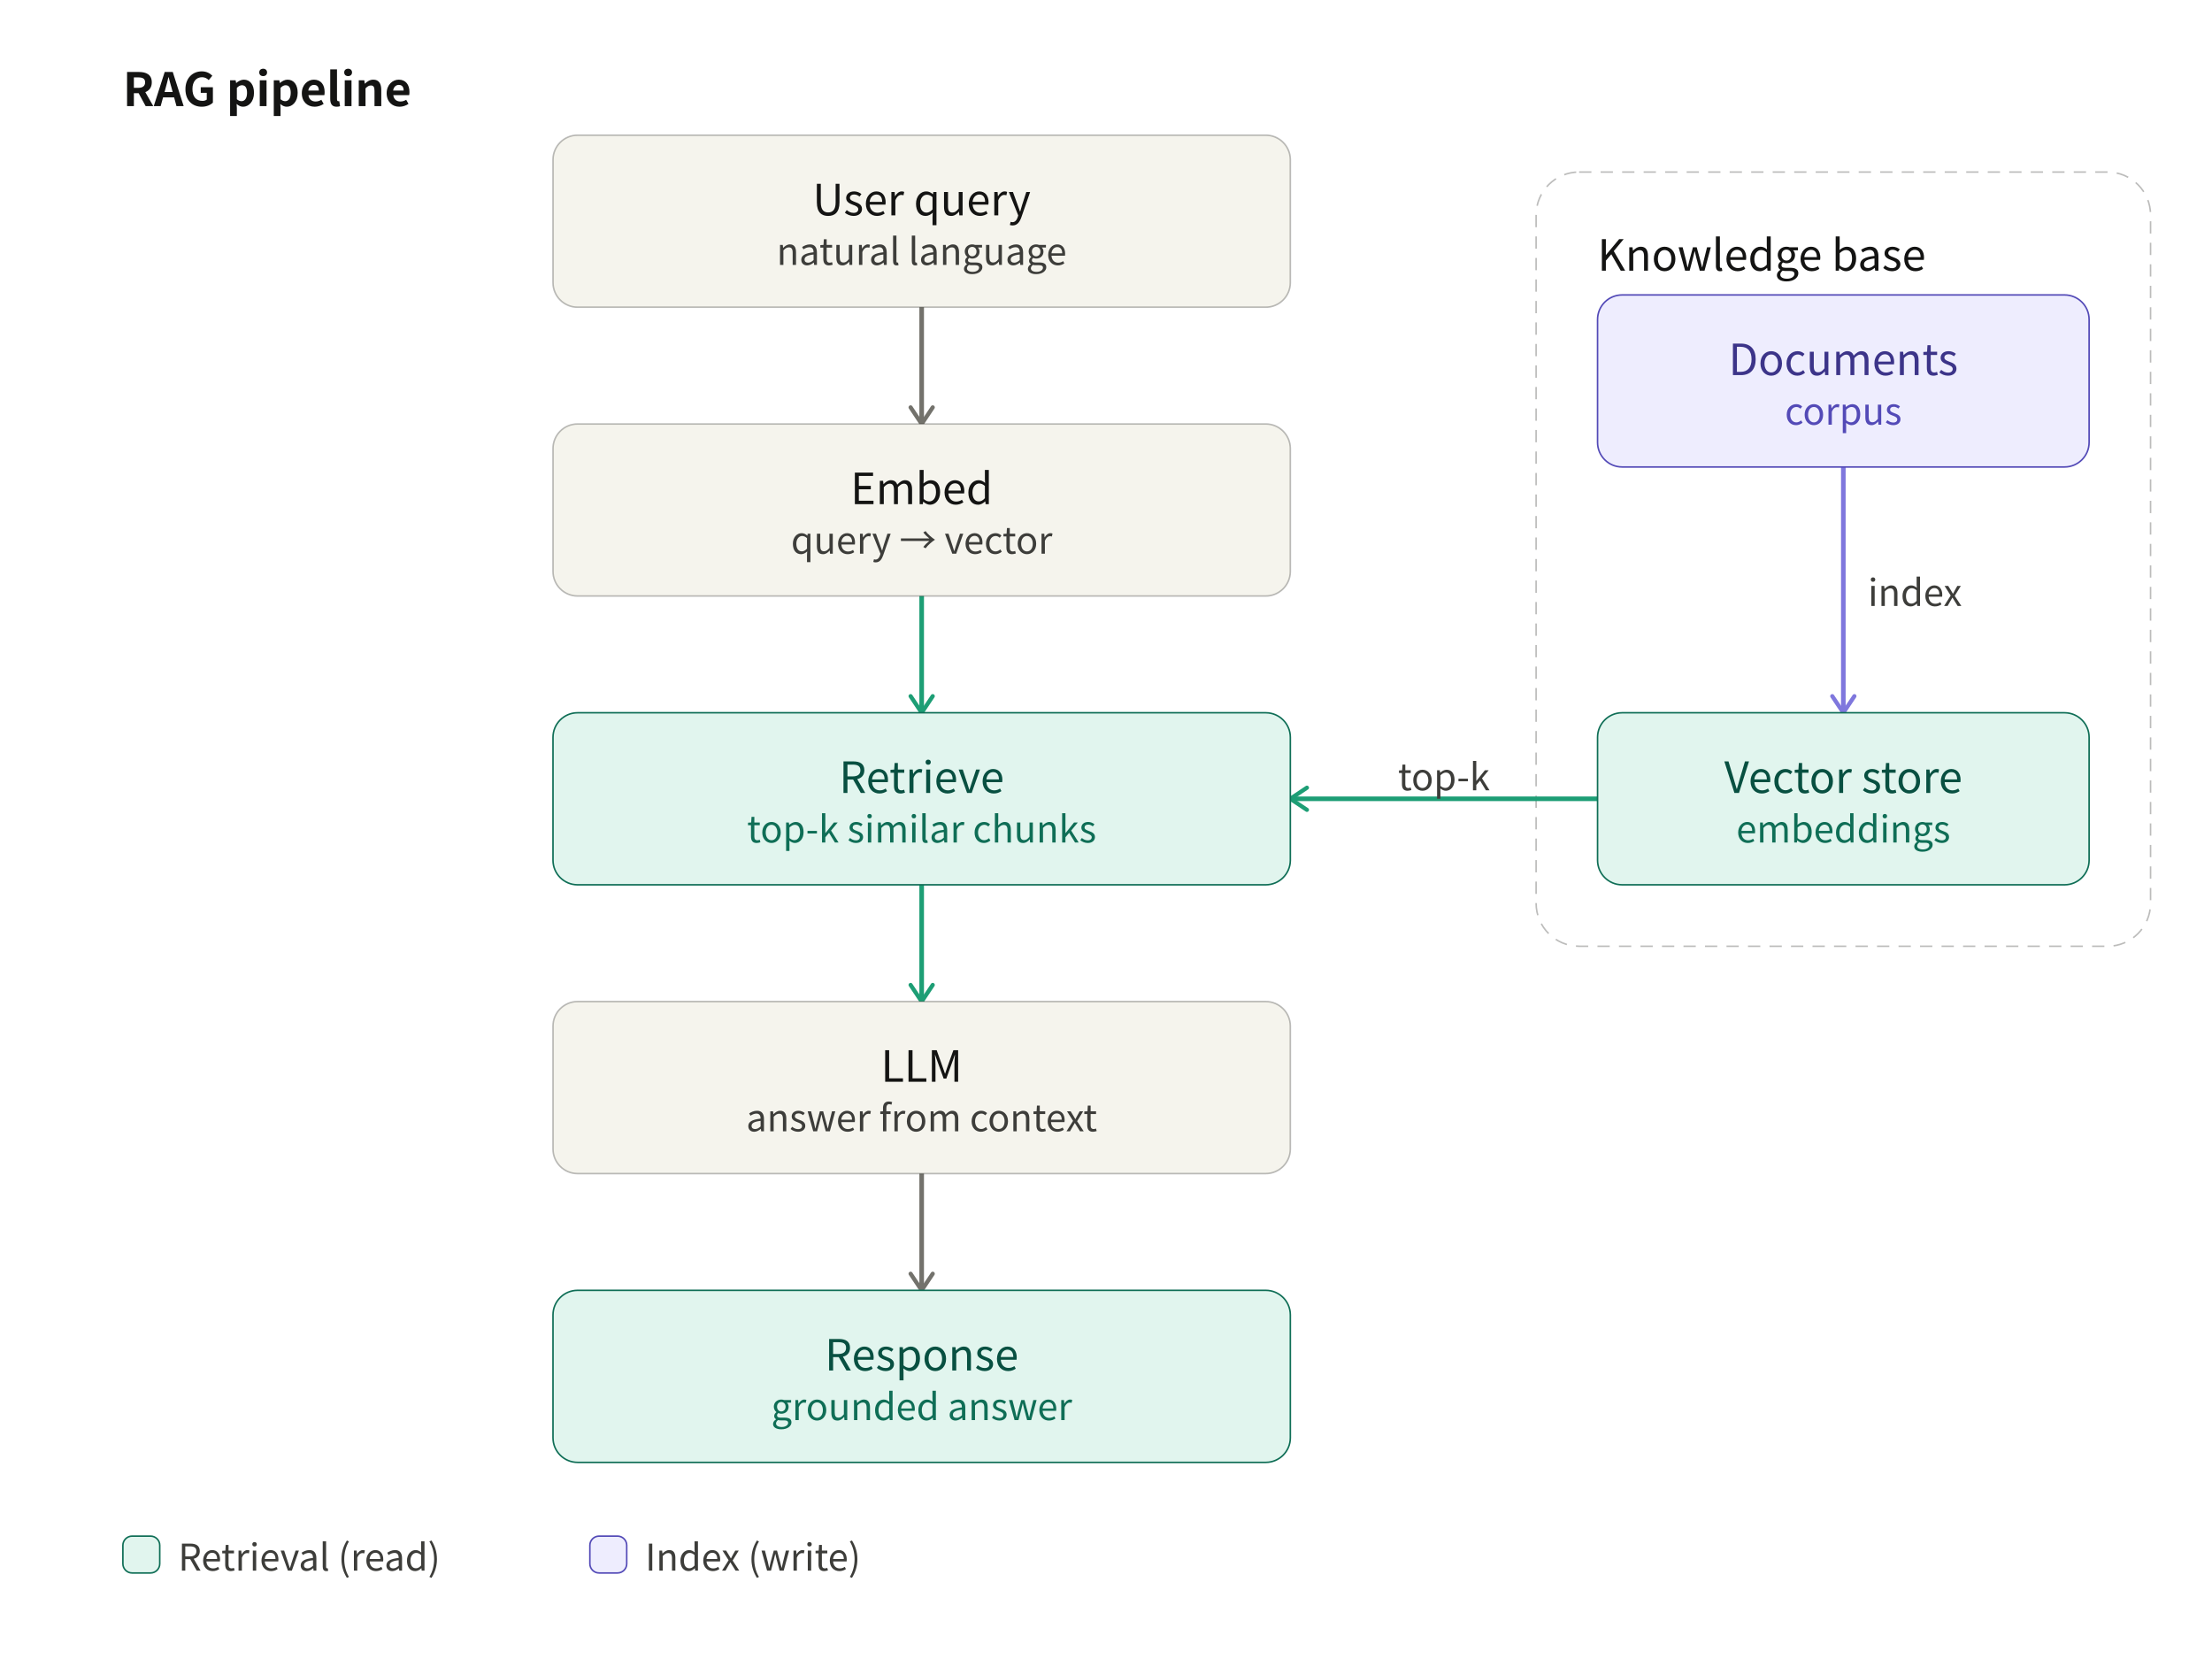
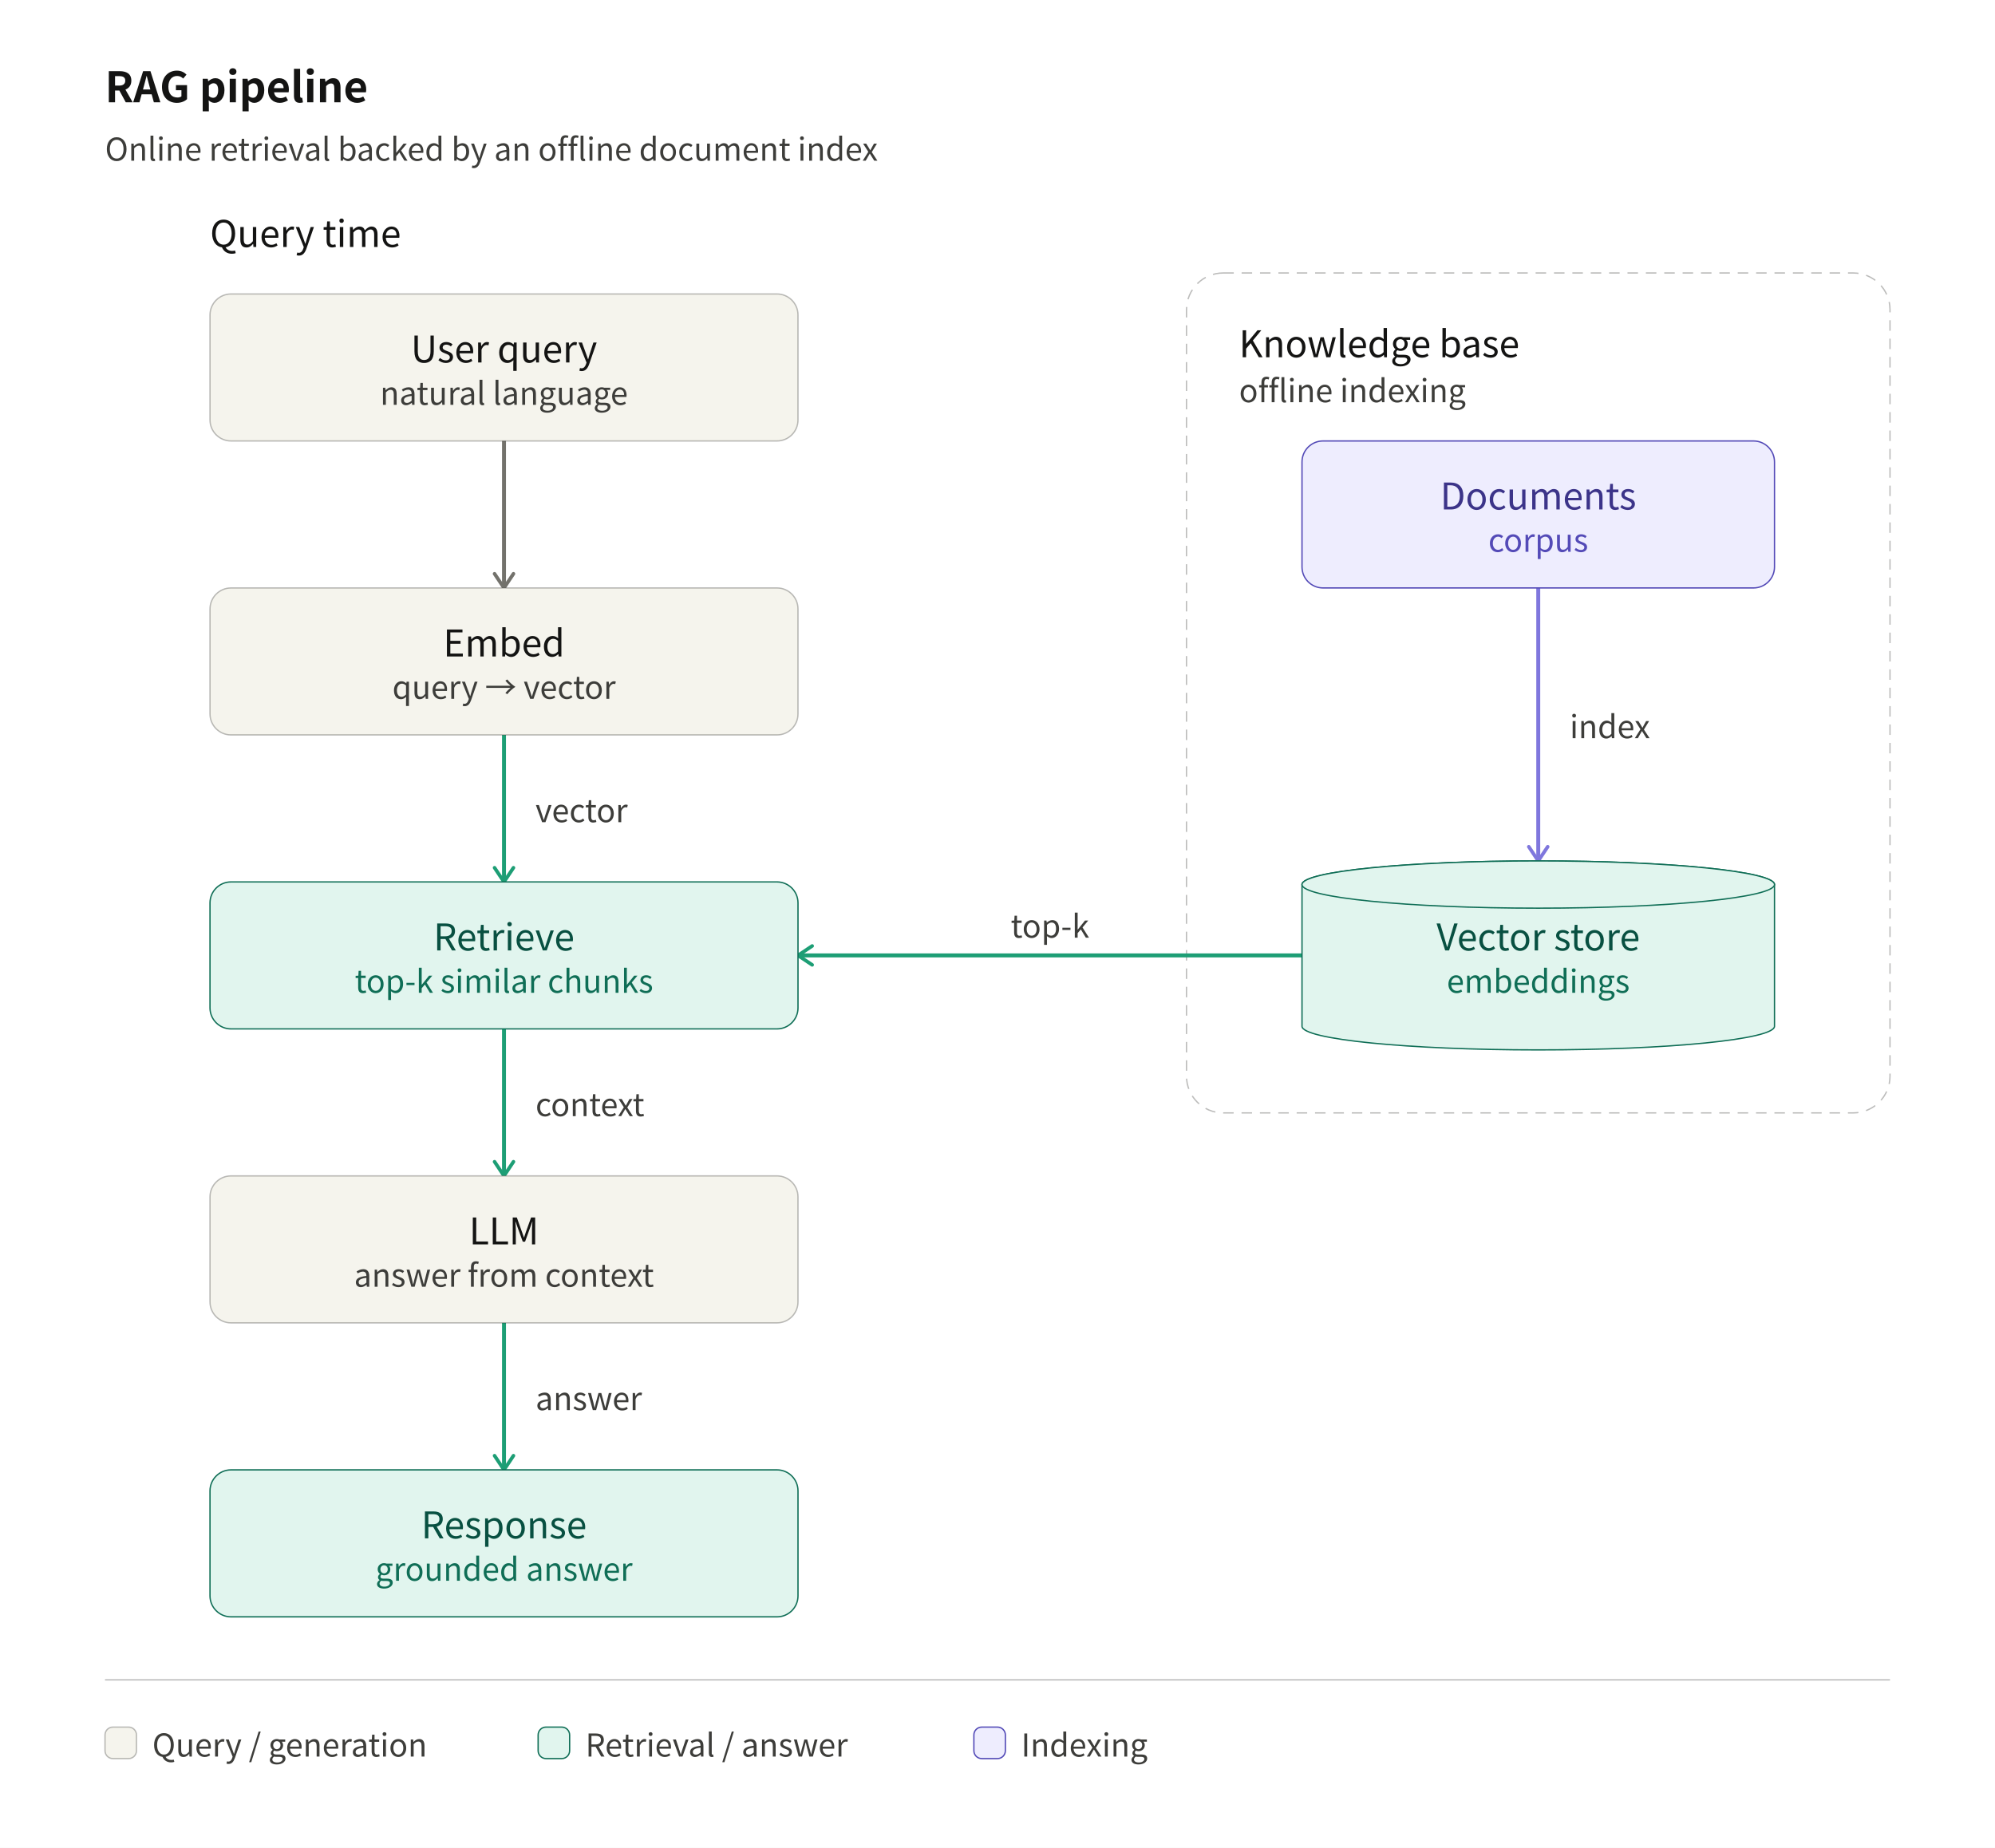
- <svg xmlns="http://www.w3.org/2000/svg" viewBox="0 0 720 540" width="720" height="540" role="img">
+ <svg xmlns="http://www.w3.org/2000/svg" viewBox="0 0 760 704" width="760" height="704" role="img">
  <style>text { font-family: 'Anthropic Sans', -apple-system, BlinkMacSystemFont, 'Segoe UI', 'PingFang SC', 'Microsoft YaHei', 'Hiragino Sans GB', 'Noto Sans CJK SC', sans-serif; }</style>
  <defs>
    <marker id="arrow" viewBox="0 0 10 10" refX="8" refY="5" markerWidth="6" markerHeight="6" orient="auto-start-reverse">
      <path d="M2 1L8 5L2 9" fill="none" stroke="context-stroke" stroke-width="1.5" stroke-linecap="round" stroke-linejoin="round" />
    </marker>
  </defs>
-   <rect width="720" height="540" fill="#FFFFFF" />
-   <rect x="500" y="56" width="200" height="252" rx="14" fill="none" stroke="rgba(31,30,29,0.3)" stroke-width="0.5" stroke-dasharray="4 3" />
-   <text x="520" y="82" dominant-baseline="central" font-size="14" font-weight="500" fill="#141413">Knowledge base</text>
-   <line x1="300" y1="100" x2="300" y2="138" stroke="#73726C" stroke-width="1.5" stroke-linecap="round" marker-end="url(#arrow)" />
-   <line x1="300" y1="194" x2="300" y2="232" stroke="#1D9E75" stroke-width="1.5" stroke-linecap="round" marker-end="url(#arrow)" />
-   <line x1="300" y1="288" x2="300" y2="326" stroke="#1D9E75" stroke-width="1.5" stroke-linecap="round" marker-end="url(#arrow)" />
-   <line x1="300" y1="382" x2="300" y2="420" stroke="#73726C" stroke-width="1.5" stroke-linecap="round" marker-end="url(#arrow)" />
-   <line x1="520" y1="260" x2="420" y2="260" stroke="#1D9E75" stroke-width="1.5" stroke-linecap="round" marker-end="url(#arrow)" />
-   <line x1="600" y1="152" x2="600" y2="232" stroke="#7F77DD" stroke-width="1.5" stroke-linecap="round" marker-end="url(#arrow)" />
-   <rect x="180" y="44" width="240" height="56" rx="8" fill="#F5F4ED" stroke="rgba(31,30,29,0.3)" stroke-width="0.5" />
-   <rect x="180" y="138" width="240" height="56" rx="8" fill="#F5F4ED" stroke="rgba(31,30,29,0.3)" stroke-width="0.5" />
-   <rect x="180" y="232" width="240" height="56" rx="8" fill="#E1F5EE" stroke="#0F6E56" stroke-width="0.5" />
-   <rect x="180" y="326" width="240" height="56" rx="8" fill="#F5F4ED" stroke="rgba(31,30,29,0.3)" stroke-width="0.5" />
-   <rect x="180" y="420" width="240" height="56" rx="8" fill="#E1F5EE" stroke="#0F6E56" stroke-width="0.5" />
-   <rect x="520" y="96" width="160" height="56" rx="8" fill="#EEEDFE" stroke="#534AB7" stroke-width="0.5" />
-   <rect x="520" y="232" width="160" height="56" rx="8" fill="#E1F5EE" stroke="#0F6E56" stroke-width="0.5" />
-   <text x="300" y="64" text-anchor="middle" dominant-baseline="central" font-size="14" font-weight="500" fill="#141413">User query</text>
-   <text x="300" y="81" text-anchor="middle" dominant-baseline="central" font-size="12" fill="#3D3D3A">natural language</text>
-   <text x="300" y="158" text-anchor="middle" dominant-baseline="central" font-size="14" font-weight="500" fill="#141413">Embed</text>
-   <text x="300" y="175" text-anchor="middle" dominant-baseline="central" font-size="12" fill="#3D3D3A">query → vector</text>
-   <text x="300" y="252" text-anchor="middle" dominant-baseline="central" font-size="14" font-weight="500" fill="#085041">Retrieve</text>
-   <text x="300" y="269" text-anchor="middle" dominant-baseline="central" font-size="12" fill="#0F6E56">top-k similar chunks</text>
-   <text x="300" y="346" text-anchor="middle" dominant-baseline="central" font-size="14" font-weight="500" fill="#141413">LLM</text>
-   <text x="300" y="363" text-anchor="middle" dominant-baseline="central" font-size="12" fill="#3D3D3A">answer from context</text>
-   <text x="300" y="440" text-anchor="middle" dominant-baseline="central" font-size="14" font-weight="500" fill="#085041">Response</text>
-   <text x="300" y="457" text-anchor="middle" dominant-baseline="central" font-size="12" fill="#0F6E56">grounded answer</text>
-   <text x="600" y="116" text-anchor="middle" dominant-baseline="central" font-size="14" font-weight="500" fill="#3C3489">Documents</text>
-   <text x="600" y="133" text-anchor="middle" dominant-baseline="central" font-size="12" fill="#534AB7">corpus</text>
-   <text x="600" y="252" text-anchor="middle" dominant-baseline="central" font-size="14" font-weight="500" fill="#085041">Vector store</text>
-   <text x="600" y="269" text-anchor="middle" dominant-baseline="central" font-size="12" fill="#0F6E56">embeddings</text>
-   <text x="40" y="28" dominant-baseline="central" font-size="15" font-weight="600" fill="#141413">RAG pipeline</text>
-   <text x="470" y="252" text-anchor="middle" dominant-baseline="central" font-size="12" fill="#3D3D3A">top-k</text>
-   <text x="608" y="192" text-anchor="start" dominant-baseline="central" font-size="12" fill="#3D3D3A">index</text>
-   <rect x="40" y="500" width="12" height="12" rx="3" fill="#E1F5EE" stroke="#0F6E56" stroke-width="0.5" />
-   <text x="58" y="506" dominant-baseline="central" font-size="12" fill="#3D3D3A">Retrieval (read)</text>
-   <rect x="192" y="500" width="12" height="12" rx="3" fill="#EEEDFE" stroke="#534AB7" stroke-width="0.5" />
-   <text x="210" y="506" dominant-baseline="central" font-size="12" fill="#3D3D3A">Index (write)</text>
+   <rect width="760" height="704" fill="#FFFFFF" />
+   <rect data-role="container" x="452" y="104" width="268" height="320" rx="14" fill="none" stroke="rgba(31,30,29,0.3)" stroke-width="0.5" stroke-dasharray="4 3" />
+   <text data-role="container-label" x="472" y="130" dominant-baseline="central" font-size="14" font-weight="500" fill="#141413">Knowledge base</text>
+   <text data-role="container-label" x="472" y="148" dominant-baseline="central" font-size="12" fill="#3D3D3A">offline indexing</text>
+   <line x1="192" y1="168" x2="192" y2="224" stroke="#73726C" stroke-width="1.5" stroke-linecap="round" marker-end="url(#arrow)" />
+   <line x1="192" y1="280" x2="192" y2="336" stroke="#1D9E75" stroke-width="1.5" stroke-linecap="round" marker-end="url(#arrow)" />
+   <line x1="192" y1="392" x2="192" y2="448" stroke="#1D9E75" stroke-width="1.5" stroke-linecap="round" marker-end="url(#arrow)" />
+   <line x1="192" y1="504" x2="192" y2="560" stroke="#1D9E75" stroke-width="1.5" stroke-linecap="round" marker-end="url(#arrow)" />
+   <line x1="586" y1="224" x2="586" y2="328" stroke="#7F77DD" stroke-width="1.5" stroke-linecap="round" marker-end="url(#arrow)" />
+   <line x1="496" y1="364" x2="304" y2="364" stroke="#1D9E75" stroke-width="1.5" stroke-linecap="round" marker-end="url(#arrow)" />
+   <rect x="80" y="112" width="224" height="56" rx="8" fill="#F5F4ED" stroke="rgba(31,30,29,0.3)" stroke-width="0.5" />
+   <rect x="80" y="224" width="224" height="56" rx="8" fill="#F5F4ED" stroke="rgba(31,30,29,0.3)" stroke-width="0.5" />
+   <rect x="80" y="336" width="224" height="56" rx="8" fill="#E1F5EE" stroke="#0F6E56" stroke-width="0.5" />
+   <rect x="80" y="448" width="224" height="56" rx="8" fill="#F5F4ED" stroke="rgba(31,30,29,0.3)" stroke-width="0.5" />
+   <rect x="80" y="560" width="224" height="56" rx="8" fill="#E1F5EE" stroke="#0F6E56" stroke-width="0.5" />
+   <rect x="496" y="168" width="180" height="56" rx="8" fill="#EEEDFE" stroke="#534AB7" stroke-width="0.5" />
+   <path d="M 496 337 A 90 9 0 0 1 676 337 L 676 391 A 90 9 0 0 1 496 391 Z" fill="#E1F5EE" stroke="#0F6E56" stroke-width="0.5" />
+   <ellipse cx="586" cy="337" rx="90" ry="9" fill="#E1F5EE" stroke="#0F6E56" stroke-width="0.5" />
+   <text data-role="node-text" x="192" y="132" text-anchor="middle" dominant-baseline="central" font-size="14" font-weight="500" fill="#141413">User query</text>
+   <text data-role="node-text" x="192" y="149" text-anchor="middle" dominant-baseline="central" font-size="12" fill="#3D3D3A">natural language</text>
+   <text data-role="node-text" x="192" y="244" text-anchor="middle" dominant-baseline="central" font-size="14" font-weight="500" fill="#141413">Embed</text>
+   <text data-role="node-text" x="192" y="261" text-anchor="middle" dominant-baseline="central" font-size="12" fill="#3D3D3A">query → vector</text>
+   <text data-role="node-text" x="192" y="356" text-anchor="middle" dominant-baseline="central" font-size="14" font-weight="500" fill="#085041">Retrieve</text>
+   <text data-role="node-text" x="192" y="373" text-anchor="middle" dominant-baseline="central" font-size="12" fill="#0F6E56">top-k similar chunks</text>
+   <text data-role="node-text" x="192" y="468" text-anchor="middle" dominant-baseline="central" font-size="14" font-weight="500" fill="#141413">LLM</text>
+   <text data-role="node-text" x="192" y="485" text-anchor="middle" dominant-baseline="central" font-size="12" fill="#3D3D3A">answer from context</text>
+   <text data-role="node-text" x="192" y="580" text-anchor="middle" dominant-baseline="central" font-size="14" font-weight="500" fill="#085041">Response</text>
+   <text data-role="node-text" x="192" y="597" text-anchor="middle" dominant-baseline="central" font-size="12" fill="#0F6E56">grounded answer</text>
+   <text data-role="node-text" x="586" y="188" text-anchor="middle" dominant-baseline="central" font-size="14" font-weight="500" fill="#3C3489">Documents</text>
+   <text data-role="node-text" x="586" y="205" text-anchor="middle" dominant-baseline="central" font-size="12" fill="#534AB7">corpus</text>
+   <text data-role="node-text" x="586" y="356" text-anchor="middle" dominant-baseline="central" font-size="14" font-weight="500" fill="#085041">Vector store</text>
+   <text data-role="node-text" x="586" y="373" text-anchor="middle" dominant-baseline="central" font-size="12" fill="#0F6E56">embeddings</text>
+   <text data-role="diagram-title" x="40" y="32" text-anchor="start" dominant-baseline="central" font-size="16" font-weight="600" fill="#141413">RAG pipeline</text>
+   <text data-role="caption" x="40" y="56" text-anchor="start" dominant-baseline="central" font-size="12" font-weight="400" fill="#3D3D3A">Online retrieval backed by an offline document index</text>
+   <text data-role="caption" x="80" y="88" text-anchor="start" dominant-baseline="central" font-size="14" font-weight="500" fill="#141413">Query time</text>
+   <text data-role="arrow-label" x="204" y="308" text-anchor="start" dominant-baseline="central" font-size="12" fill="#3D3D3A">vector</text>
+   <text data-role="arrow-label" x="204" y="420" text-anchor="start" dominant-baseline="central" font-size="12" fill="#3D3D3A">context</text>
+   <text data-role="arrow-label" x="204" y="532" text-anchor="start" dominant-baseline="central" font-size="12" fill="#3D3D3A">answer</text>
+   <text data-role="arrow-label" x="598" y="276" text-anchor="start" dominant-baseline="central" font-size="12" fill="#3D3D3A">index</text>
+   <text data-role="arrow-label" x="400" y="352" text-anchor="middle" dominant-baseline="central" font-size="12" fill="#3D3D3A">top-k</text>
+   <line x1="40" y1="640" x2="720" y2="640" stroke="rgba(31,30,29,0.3)" stroke-width="0.5" />
+   <rect x="40" y="658" width="12" height="12" rx="3" fill="#F5F4ED" stroke="rgba(31,30,29,0.3)" stroke-width="0.5" />
+   <text data-role="legend-label" x="58" y="664" text-anchor="start" dominant-baseline="central" font-size="12" font-weight="400" fill="#3D3D3A">Query / generation</text>
+   <rect x="205" y="658" width="12" height="12" rx="3" fill="#E1F5EE" stroke="#0F6E56" stroke-width="0.5" />
+   <text data-role="legend-label" x="223" y="664" text-anchor="start" dominant-baseline="central" font-size="12" font-weight="400" fill="#3D3D3A">Retrieval / answer</text>
+   <rect x="371" y="658" width="12" height="12" rx="3" fill="#EEEDFE" stroke="#534AB7" stroke-width="0.5" />
+   <text data-role="legend-label" x="389" y="664" text-anchor="start" dominant-baseline="central" font-size="12" font-weight="400" fill="#3D3D3A">Indexing</text>
</svg>
